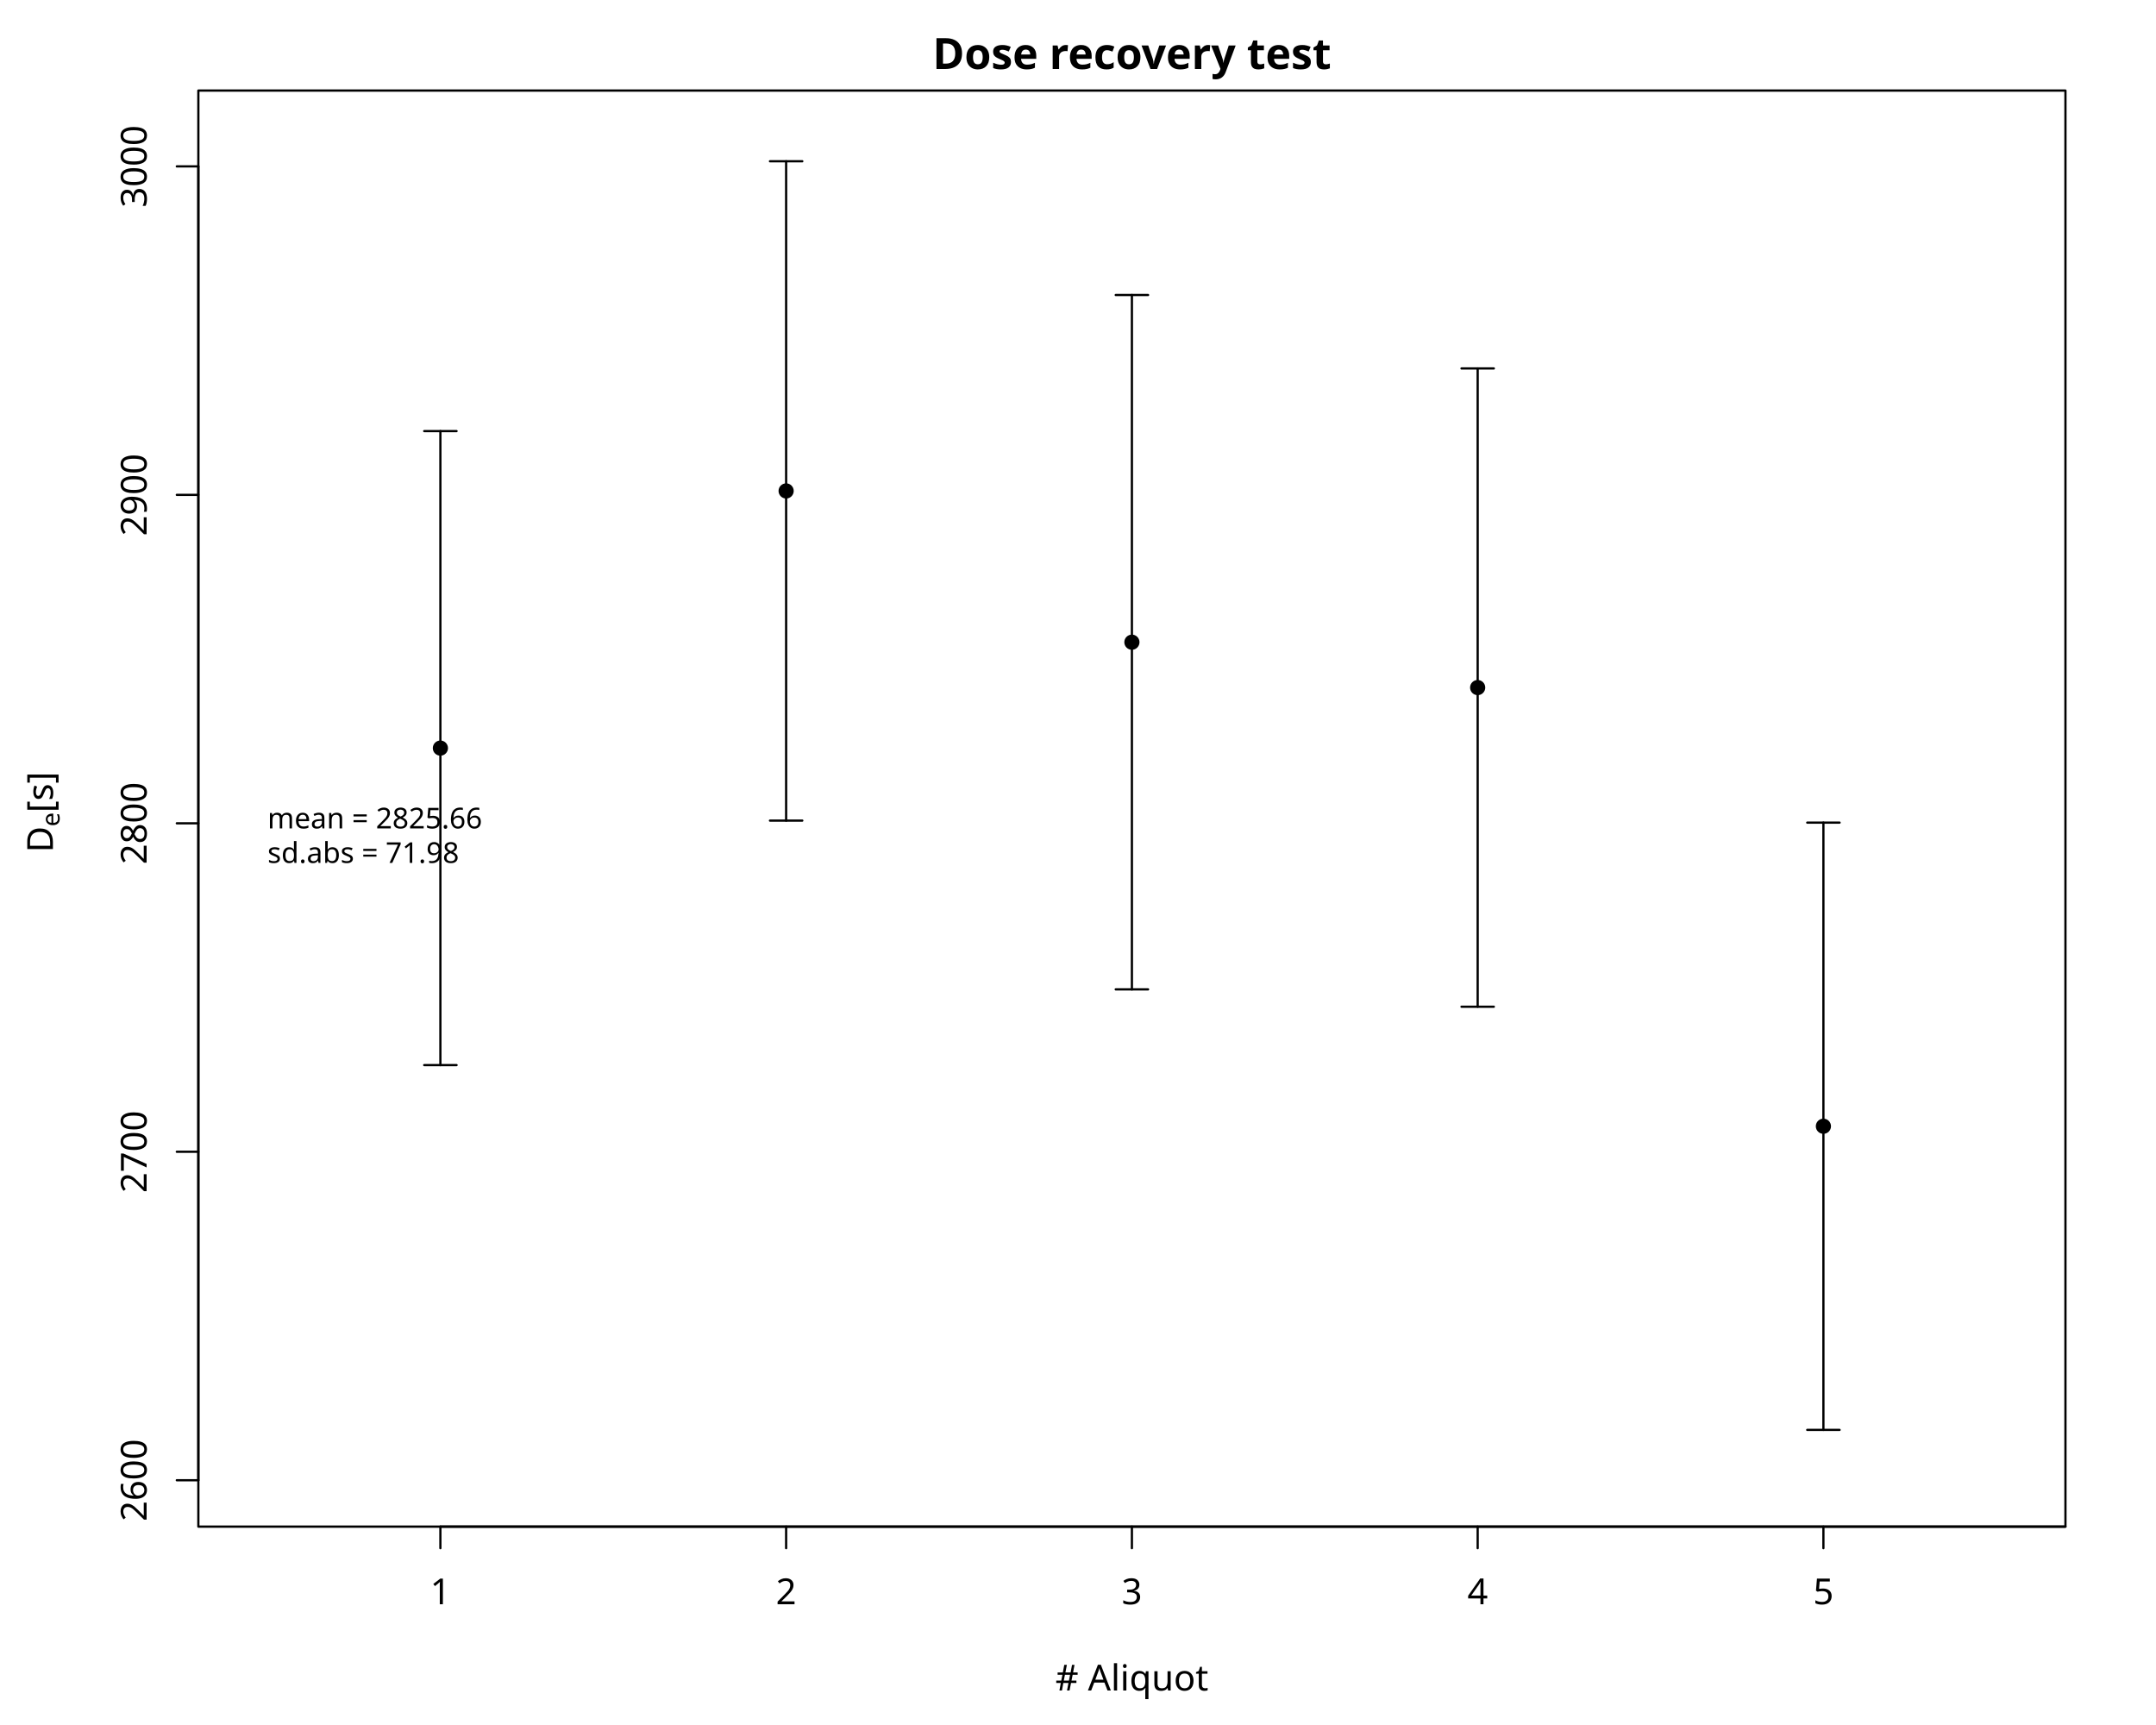
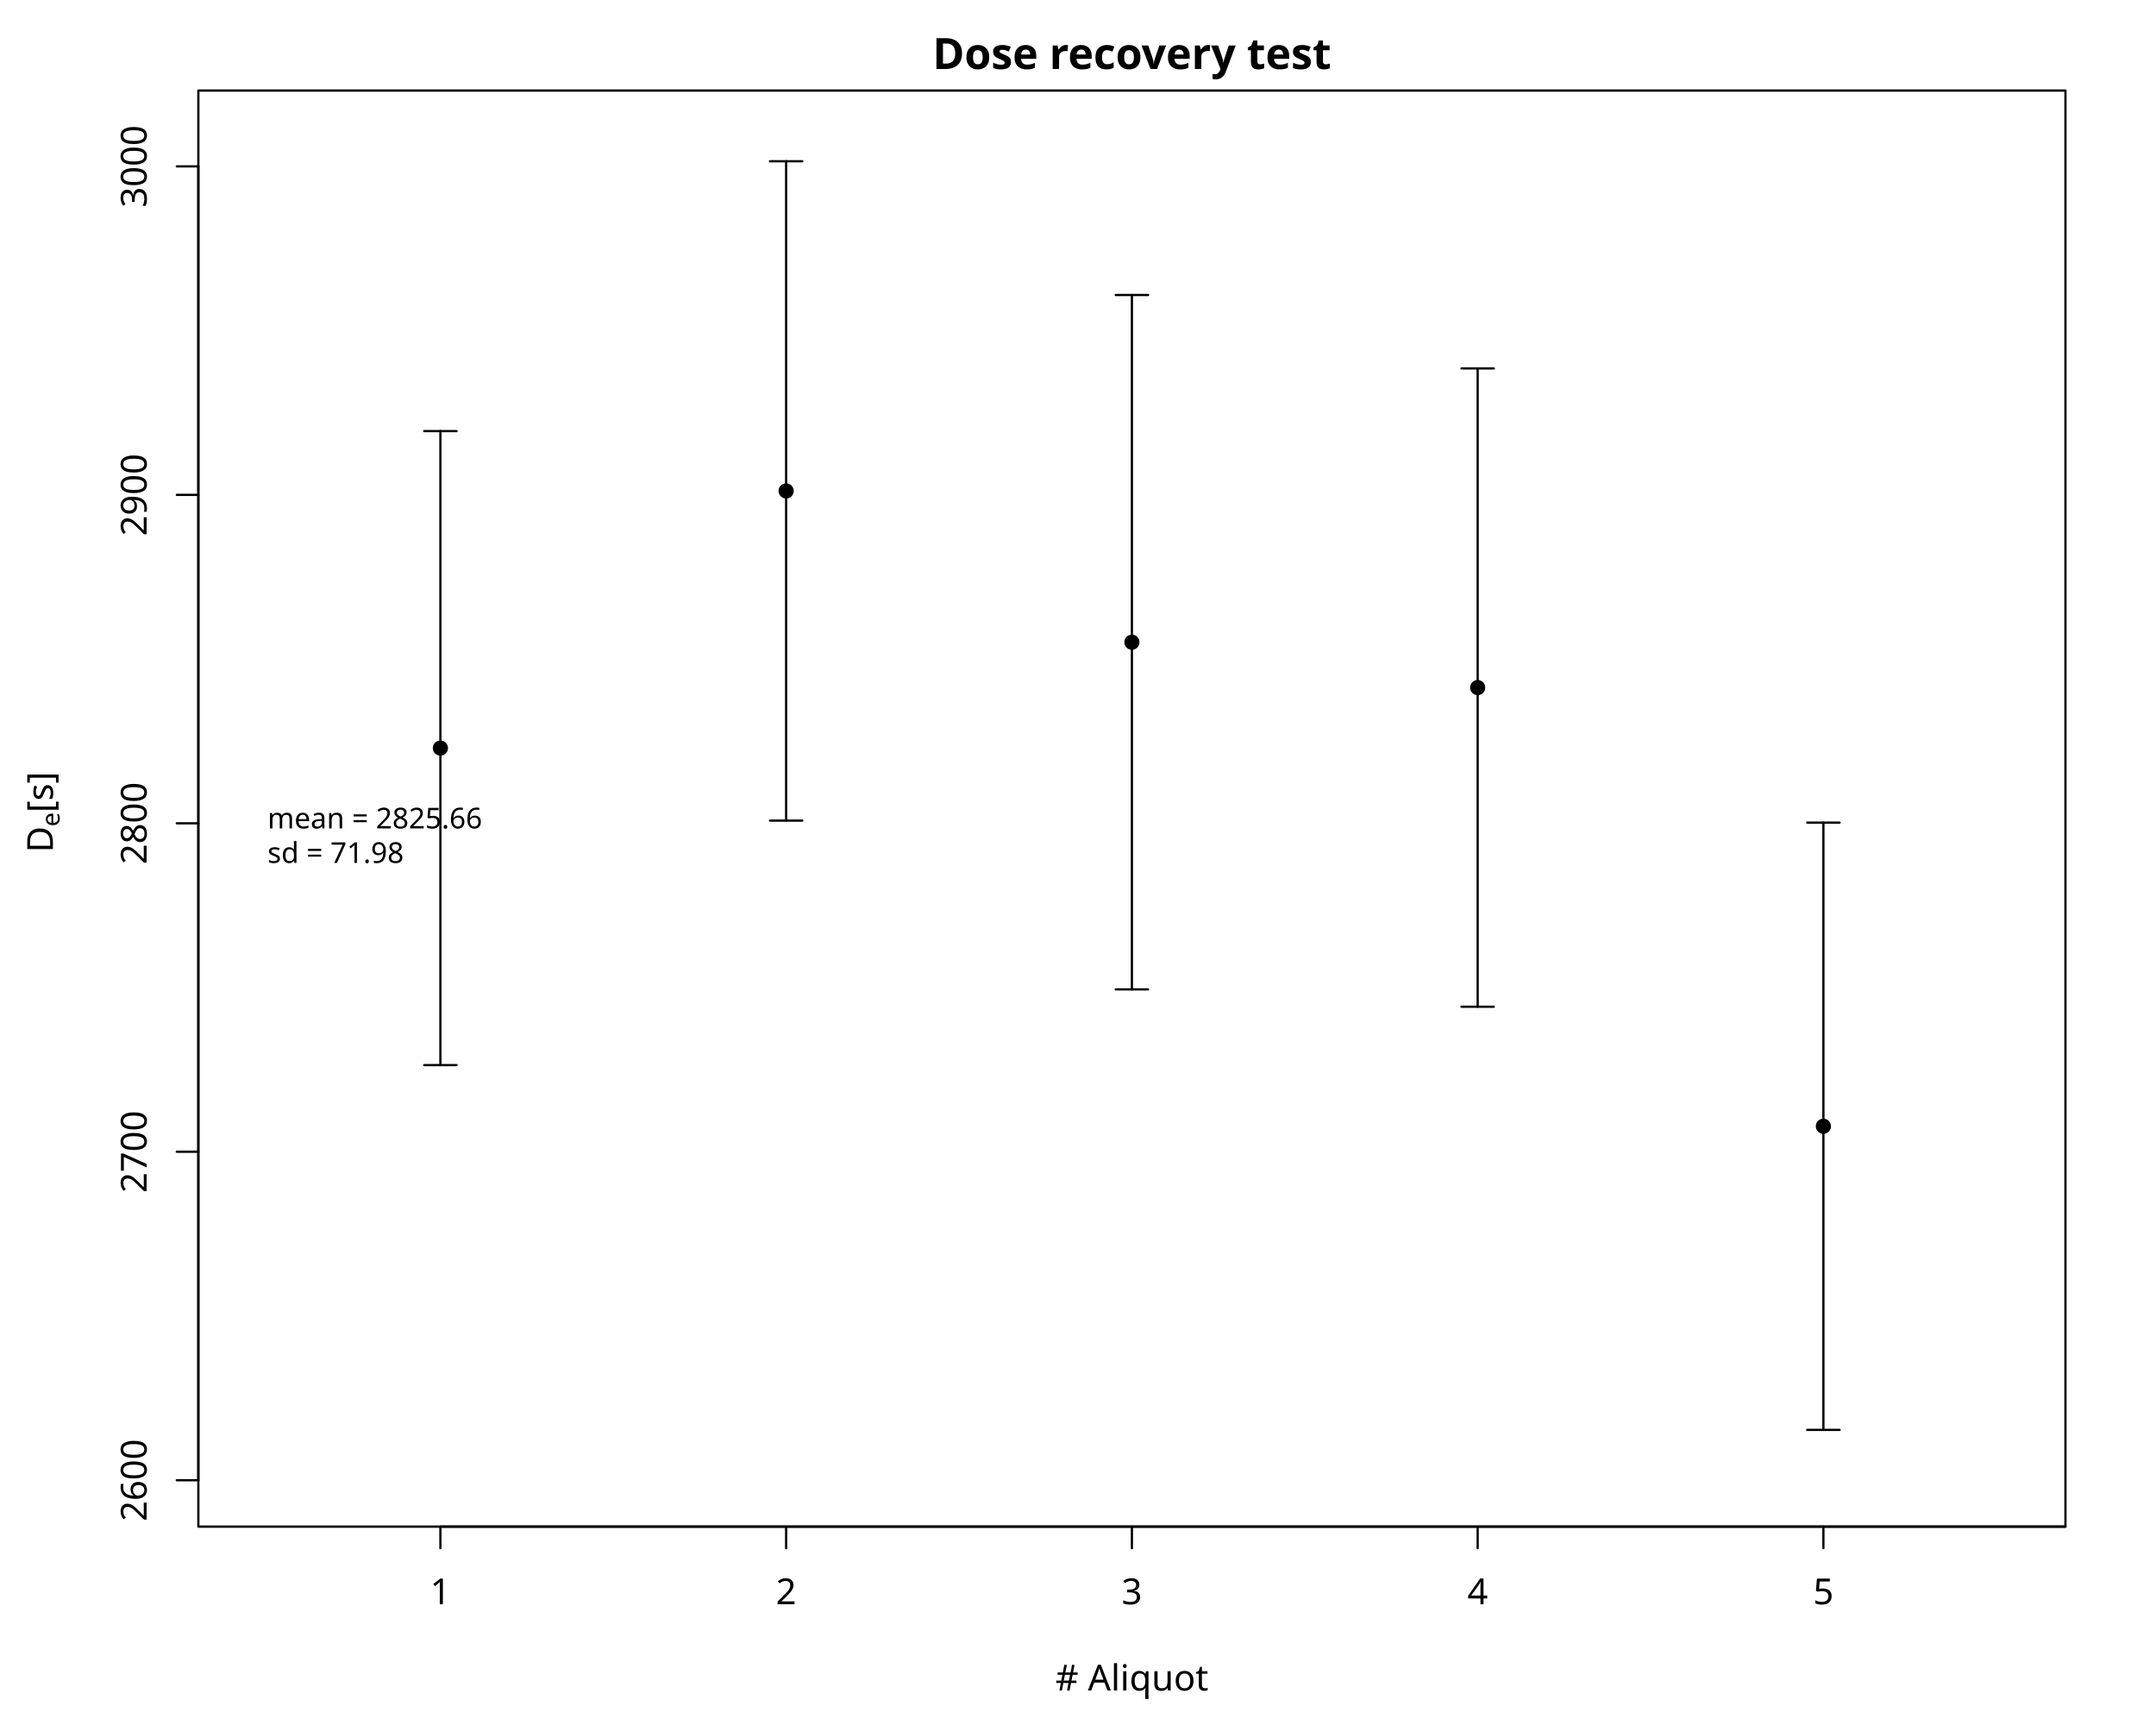
<svg xmlns="http://www.w3.org/2000/svg" class="svglite" data-engine-version="2.0" width="720.00pt" height="576.00pt" viewBox="0 0 720.00 576.00">
  <defs>
    <style type="text/css">
    .svglite line, .svglite polyline, .svglite polygon, .svglite path, .svglite rect, .svglite circle {
      fill: none;
      stroke: #000000;
      stroke-linecap: round;
      stroke-linejoin: round;
      stroke-miterlimit: 10.00;
    }
  </style>
  </defs>
  <rect width="100%" height="100%" style="stroke: none; fill: #FFFFFF;" />
  <defs>
    <clipPath id="cpMC4wMHw3MjAuMDB8MC4wMHw1NzYuMDA=">
      <rect x="0.00" y="0.00" width="720.00" height="576.00" />
    </clipPath>
  </defs>
  <g clip-path="url(#cpMC4wMHw3MjAuMDB8MC4wMHw1NzYuMDA=)">
    <line x1="66.24" y1="494.27" x2="66.24" y2="55.56" style="stroke-width: 0.75;" />
    <line x1="66.24" y1="494.27" x2="59.04" y2="494.27" style="stroke-width: 0.75;" />
    <line x1="66.24" y1="384.59" x2="59.04" y2="384.59" style="stroke-width: 0.75;" />
    <line x1="66.24" y1="274.91" x2="59.04" y2="274.91" style="stroke-width: 0.75;" />
    <line x1="66.24" y1="165.24" x2="59.04" y2="165.24" style="stroke-width: 0.75;" />
    <line x1="66.24" y1="55.56" x2="59.04" y2="55.56" style="stroke-width: 0.75;" />
    <text transform="translate(48.96,494.27) rotate(-90)" text-anchor="middle" style="font-size: 12.00px; font-family: sans;" textLength="26.70px" lengthAdjust="spacingAndGlyphs">2600</text>
    <text transform="translate(48.96,384.59) rotate(-90)" text-anchor="middle" style="font-size: 12.00px; font-family: sans;" textLength="26.70px" lengthAdjust="spacingAndGlyphs">2700</text>
    <text transform="translate(48.96,274.91) rotate(-90)" text-anchor="middle" style="font-size: 12.00px; font-family: sans;" textLength="26.70px" lengthAdjust="spacingAndGlyphs">2800</text>
    <text transform="translate(48.96,165.24) rotate(-90)" text-anchor="middle" style="font-size: 12.00px; font-family: sans;" textLength="26.70px" lengthAdjust="spacingAndGlyphs">2900</text>
    <text transform="translate(48.96,55.56) rotate(-90)" text-anchor="middle" style="font-size: 12.00px; font-family: sans;" textLength="26.70px" lengthAdjust="spacingAndGlyphs">3000</text>
    <polygon points="66.24,509.76 689.76,509.76 689.76,30.24 66.24,30.24 " style="stroke-width: 0.75; fill: none;" />
    <text x="378.00" y="564.48" text-anchor="middle" style="font-size: 12.00px; font-family: sans;" textLength="46.70px" lengthAdjust="spacingAndGlyphs"># Aliquot</text>
    <text transform="translate(17.67,284.67) rotate(-90)" style="font-size: 12.00px; font-family: sans;" textLength="8.67px" lengthAdjust="spacingAndGlyphs">D</text>
    <text transform="translate(19.89,276.00) rotate(-90)" style="font-size: 8.40px; font-family: sans;" textLength="4.67px" lengthAdjust="spacingAndGlyphs">e</text>
    <text transform="translate(17.67,271.33) rotate(-90)" style="font-size: 12.00px; font-family: sans;" textLength="16.01px" lengthAdjust="spacingAndGlyphs"> [s]</text>
    <line x1="147.07" y1="509.76" x2="689.76" y2="509.76" style="stroke-width: 0.75;" />
    <line x1="147.07" y1="509.76" x2="147.07" y2="516.96" style="stroke-width: 0.75;" />
    <line x1="262.53" y1="509.76" x2="262.53" y2="516.96" style="stroke-width: 0.75;" />
    <line x1="378.00" y1="509.76" x2="378.00" y2="516.96" style="stroke-width: 0.75;" />
    <line x1="493.47" y1="509.76" x2="493.47" y2="516.96" style="stroke-width: 0.75;" />
    <line x1="608.93" y1="509.76" x2="608.93" y2="516.96" style="stroke-width: 0.75;" />
    <text x="147.07" y="535.68" text-anchor="middle" style="font-size: 12.00px; font-family: sans;" textLength="6.67px" lengthAdjust="spacingAndGlyphs">1</text>
    <text x="262.53" y="535.68" text-anchor="middle" style="font-size: 12.00px; font-family: sans;" textLength="6.67px" lengthAdjust="spacingAndGlyphs">2</text>
    <text x="378.00" y="535.68" text-anchor="middle" style="font-size: 12.00px; font-family: sans;" textLength="6.67px" lengthAdjust="spacingAndGlyphs">3</text>
    <text x="493.47" y="535.68" text-anchor="middle" style="font-size: 12.00px; font-family: sans;" textLength="6.67px" lengthAdjust="spacingAndGlyphs">4</text>
    <text x="608.93" y="535.68" text-anchor="middle" style="font-size: 12.00px; font-family: sans;" textLength="6.67px" lengthAdjust="spacingAndGlyphs">5</text>
    <text x="378.00" y="23.04" text-anchor="middle" style="font-size: 14.40px; font-weight: bold; font-family: sans;" textLength="120.08px" lengthAdjust="spacingAndGlyphs">Dose recovery test</text>
  </g>
  <defs>
    <clipPath id="cpNjYuMjR8Njg5Ljc2fDMwLjI0fDUwOS43Ng==">
      <rect x="66.24" y="30.24" width="623.52" height="479.52" />
    </clipPath>
  </defs>
  <g clip-path="url(#cpNjYuMjR8Njg5Ljc2fDMwLjI0fDUwOS43Ng==)">
    <circle cx="147.07" cy="249.80" r="2.16" style="stroke-width: 0.75; fill: #000000;" />
    <circle cx="262.53" cy="163.93" r="2.16" style="stroke-width: 0.75; fill: #000000;" />
    <circle cx="378.00" cy="214.44" r="2.16" style="stroke-width: 0.75; fill: #000000;" />
    <circle cx="493.47" cy="229.59" r="2.16" style="stroke-width: 0.75; fill: #000000;" />
    <circle cx="608.93" cy="376.07" r="2.16" style="stroke-width: 0.75; fill: #000000;" />
    <line x1="147.07" y1="143.95" x2="147.07" y2="355.65" style="stroke-width: 0.75;" />
    <polyline points="152.47,143.95 147.07,143.95 141.67,143.95 " style="stroke-width: 0.75;" />
    <polyline points="141.67,355.65 147.07,355.65 152.47,355.65 " style="stroke-width: 0.75;" />
    <line x1="262.53" y1="53.85" x2="262.53" y2="274.01" style="stroke-width: 0.75;" />
    <polyline points="267.93,53.85 262.53,53.85 257.13,53.85 " style="stroke-width: 0.75;" />
    <polyline points="257.13,274.01 262.53,274.01 267.93,274.01 " style="stroke-width: 0.75;" />
    <line x1="378.00" y1="98.51" x2="378.00" y2="330.37" style="stroke-width: 0.75;" />
    <polyline points="383.40,98.51 378.00,98.51 372.60,98.51 " style="stroke-width: 0.75;" />
    <polyline points="372.60,330.37 378.00,330.37 383.40,330.37 " style="stroke-width: 0.75;" />
    <line x1="493.47" y1="123.03" x2="493.47" y2="336.16" style="stroke-width: 0.75;" />
    <polyline points="498.87,123.03 493.47,123.03 488.07,123.03 " style="stroke-width: 0.75;" />
    <polyline points="488.07,336.16 493.47,336.16 498.87,336.16 " style="stroke-width: 0.75;" />
    <line x1="608.93" y1="274.68" x2="608.93" y2="477.46" style="stroke-width: 0.75;" />
    <polyline points="614.33,274.68 608.93,274.68 603.53,274.68 " style="stroke-width: 0.75;" />
    <polyline points="603.53,477.46 608.93,477.46 614.33,477.46 " style="stroke-width: 0.75;" />
-     <text x="89.33" y="276.61" style="font-size: 9.60px; font-family: sans;" textLength="72.33px" lengthAdjust="spacingAndGlyphs">mean = 2825.66 </text>
-     <text x="89.33" y="288.13" style="font-size: 9.60px; font-family: sans;" textLength="63.26px" lengthAdjust="spacingAndGlyphs">sd.abs = 71.98</text>
+     <text x="89.33" y="276.61" style="font-size: 9.60px; font-family: sans;" textLength="69.67px" lengthAdjust="spacingAndGlyphs">mean = 2825.66</text>
+     <text x="89.33" y="288.13" style="font-size: 9.60px; font-family: sans;" textLength="45.11px" lengthAdjust="spacingAndGlyphs">sd = 71.98</text>
  </g>
  <g clip-path="url(#cpMC4wMHw3MjAuMDB8MC4wMHw1NzYuMDA=)">
</g>
</svg>
